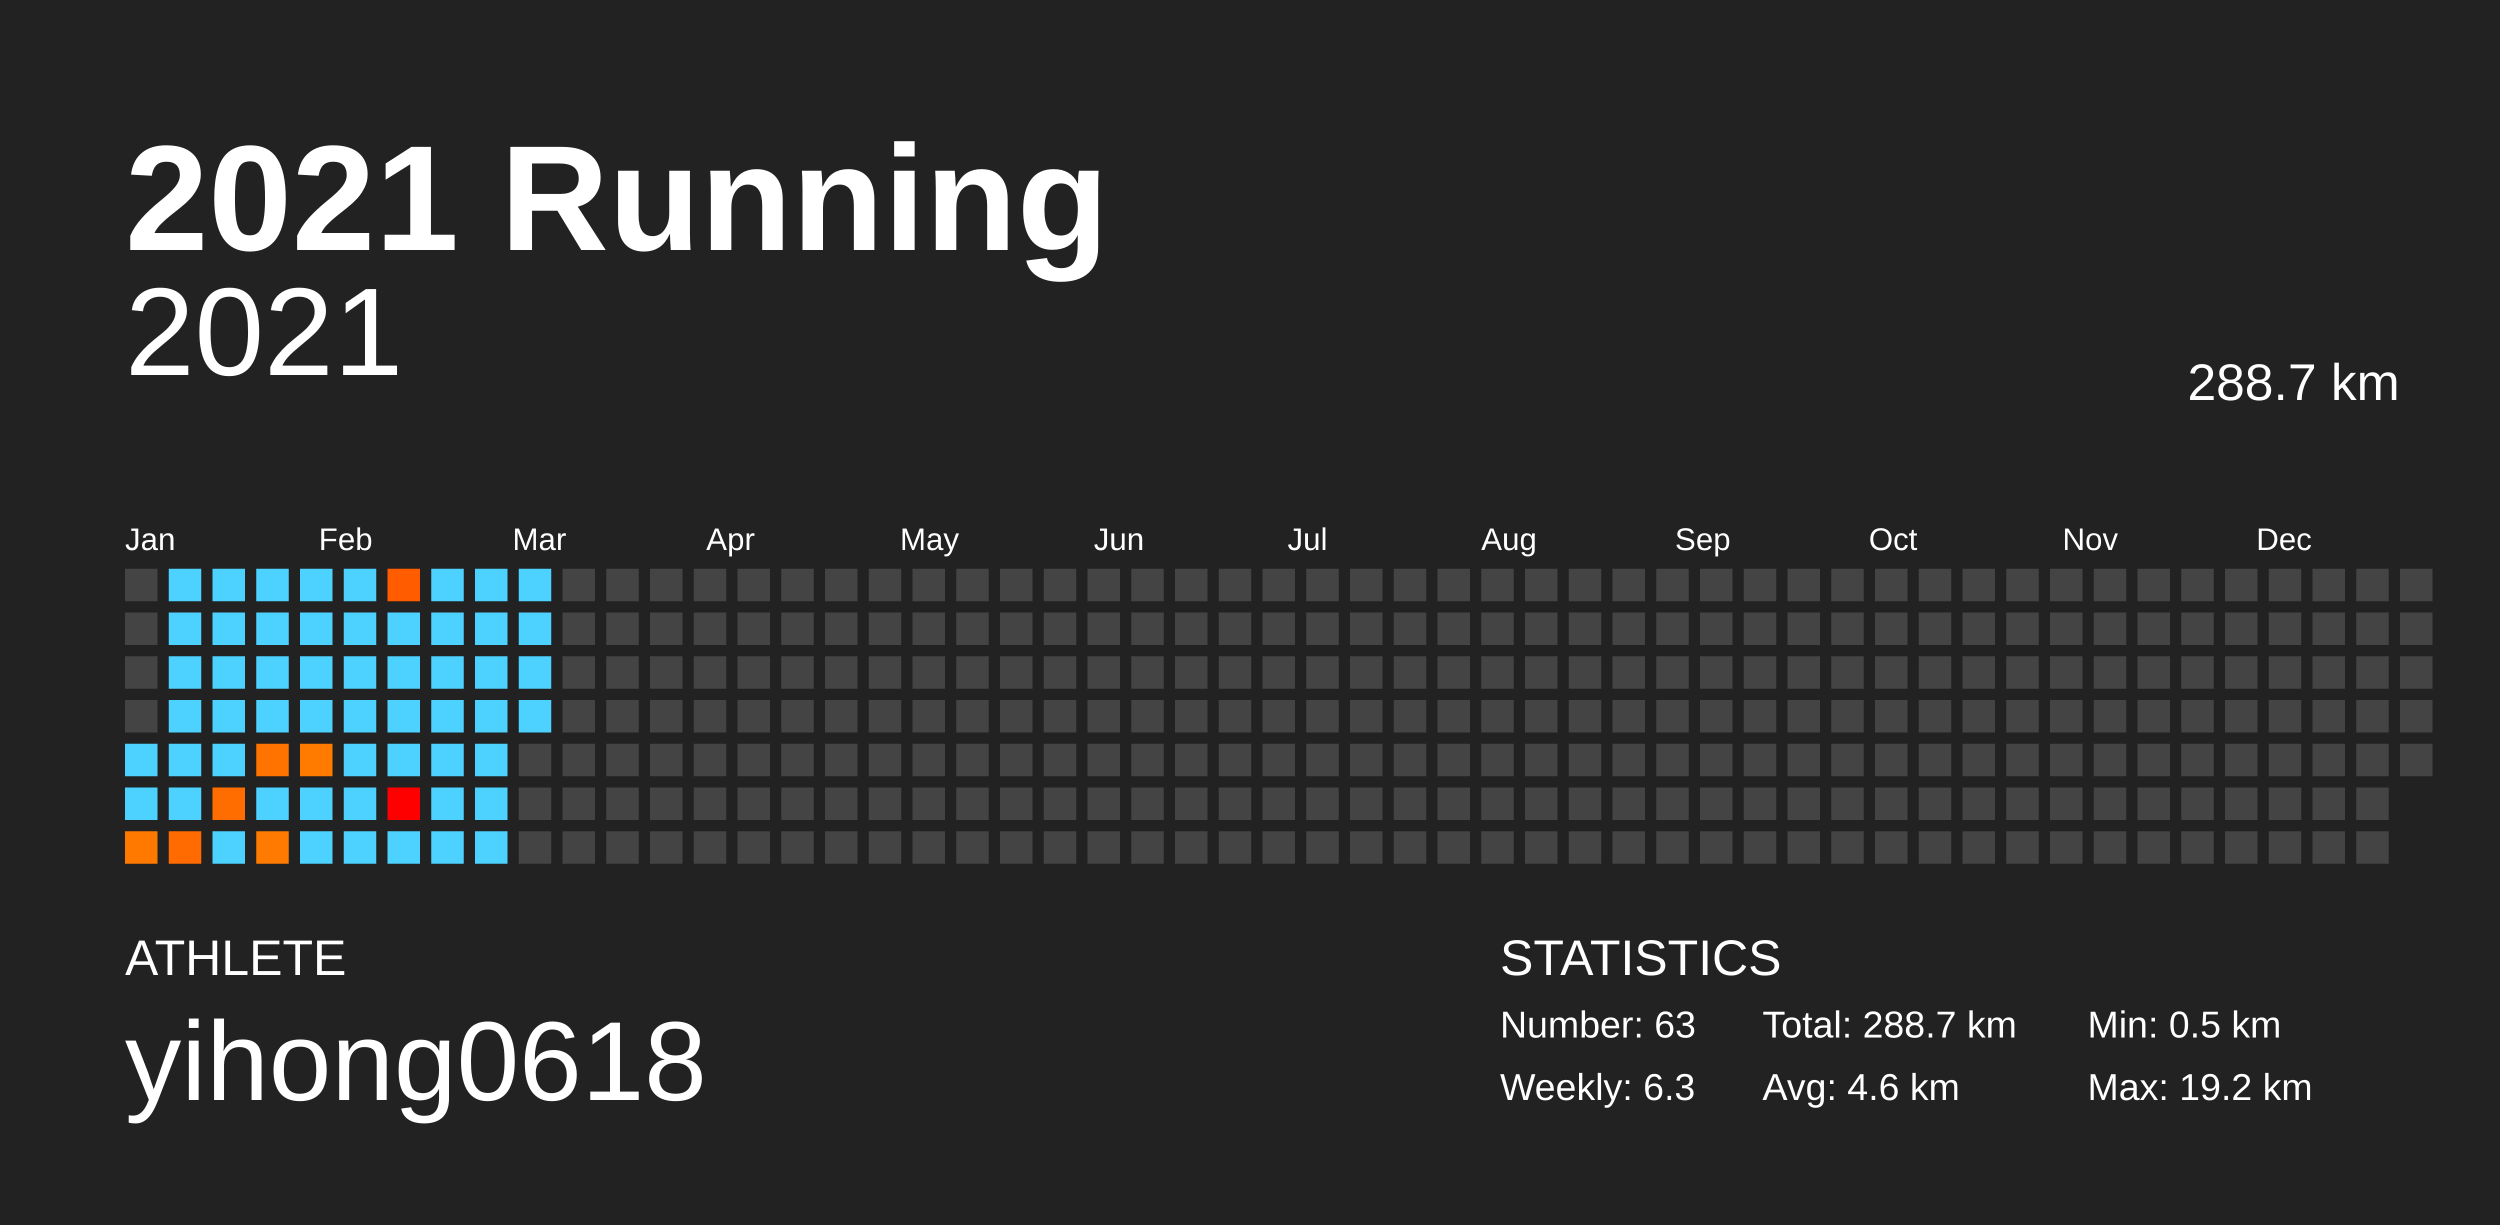
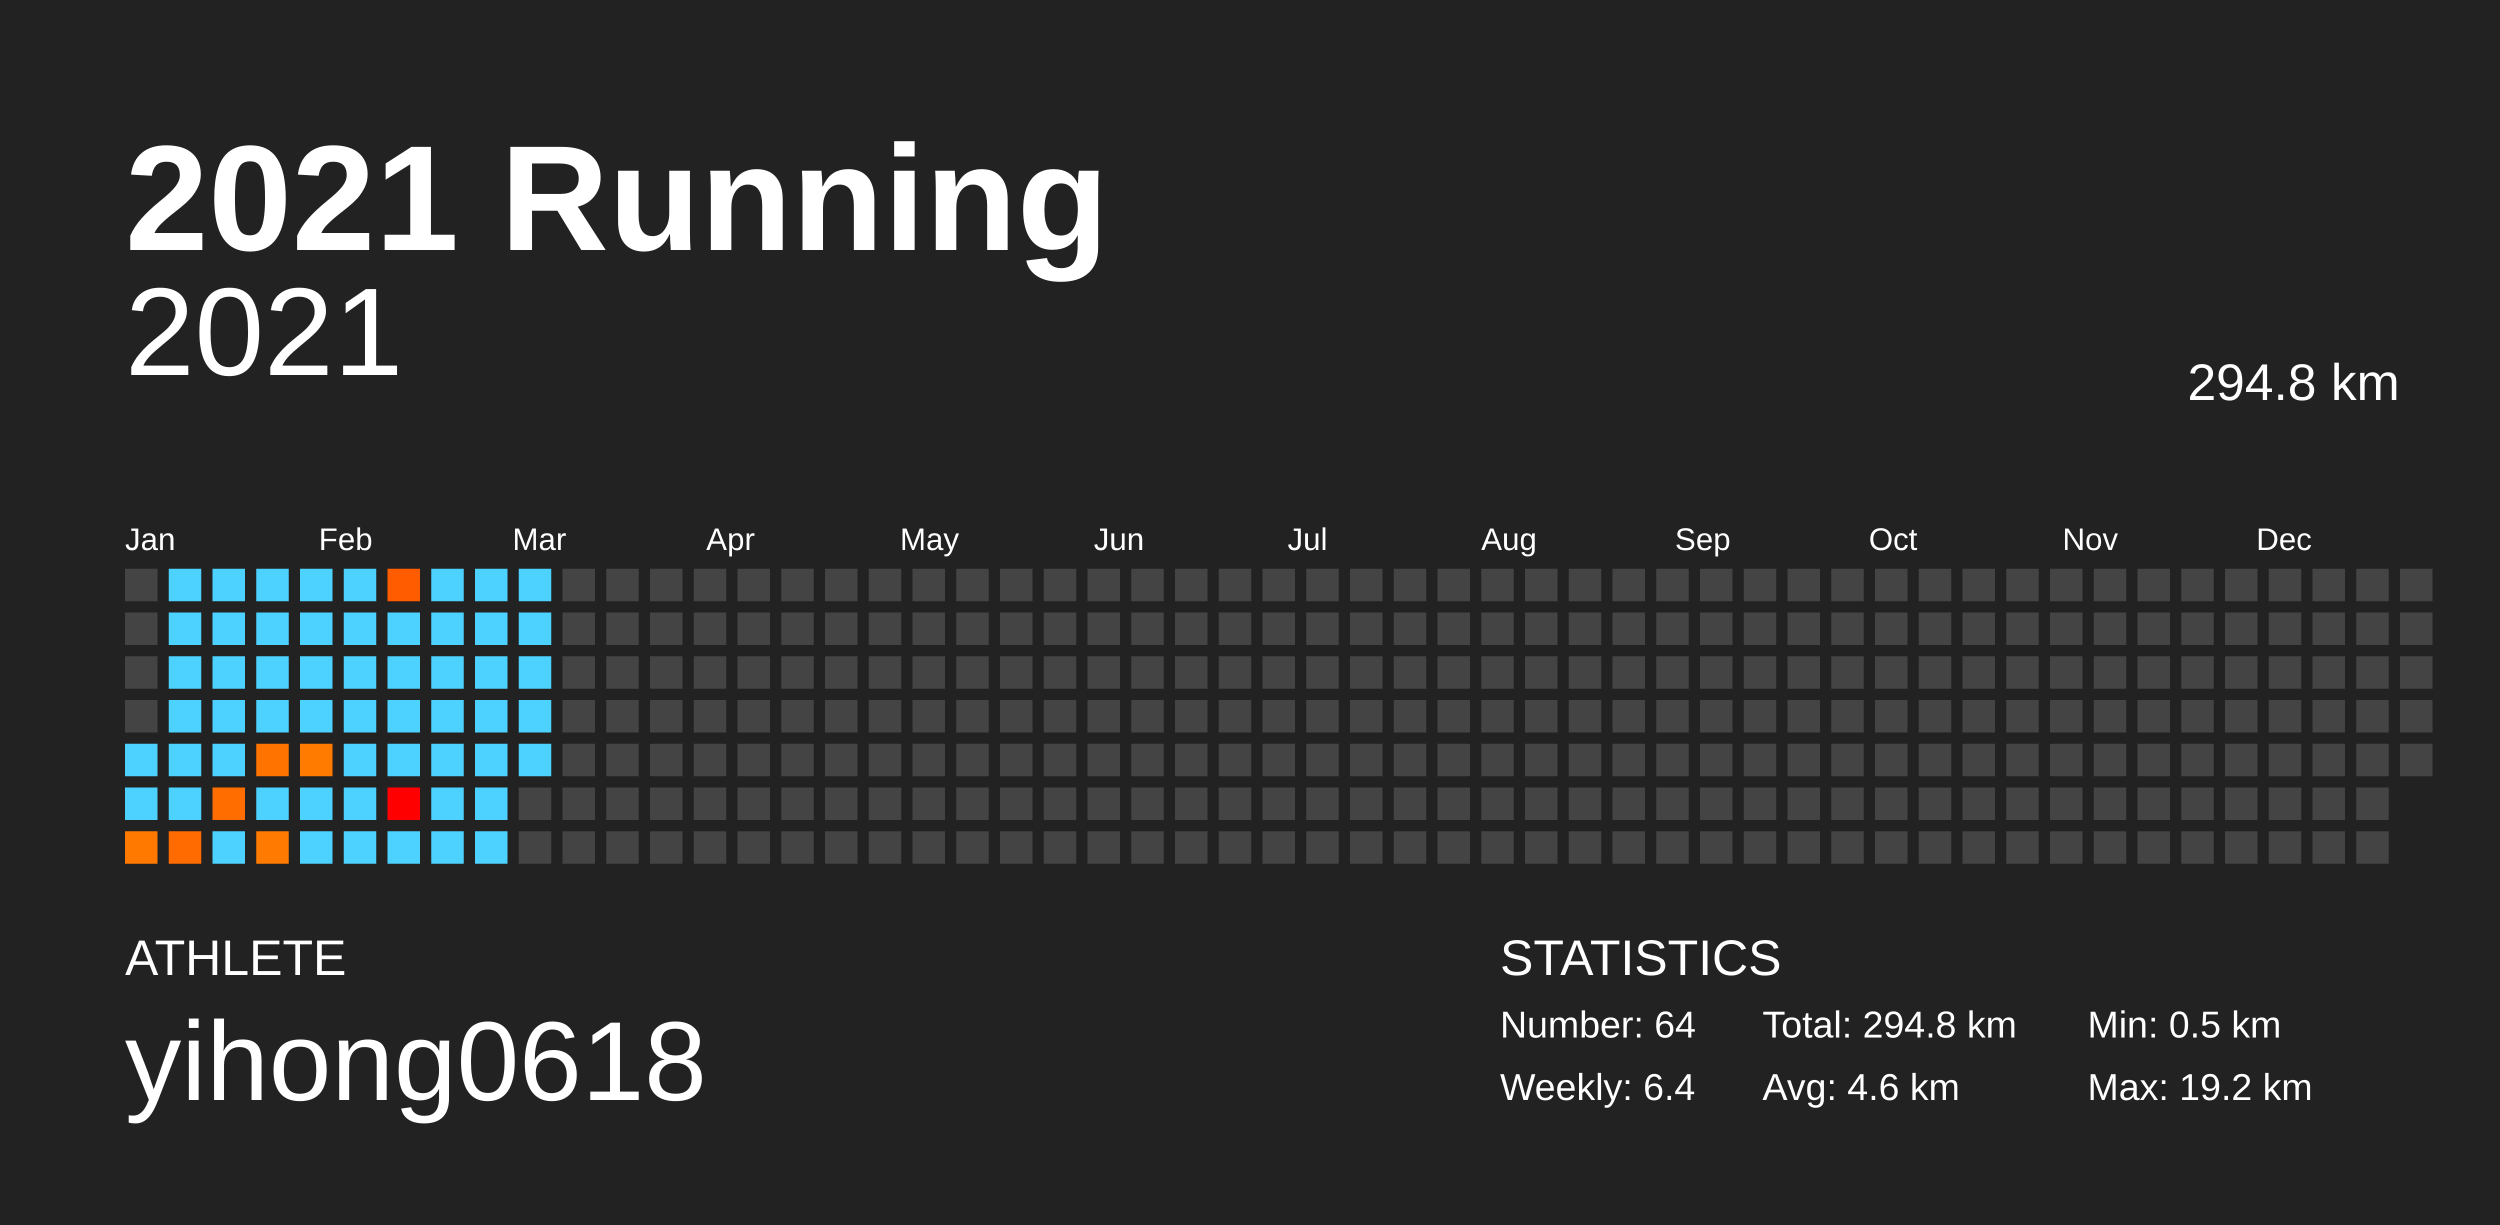
<svg xmlns="http://www.w3.org/2000/svg" baseProfile="full" height="98mm" version="1.1" viewBox="0,0,200,98" width="200mm">
  <defs />
  <rect fill="#222222" height="98" width="200" x="0" y="0" />
  <text fill="#FFFFFF" style="font-size:12px; font-family:Arial; font-weight:bold;" x="10" y="20">2021 Running</text>
  <text fill="#FFFFFF" style="font-size:4px; font-family:Arial" x="10" y="78">ATHLETE</text>
  <text fill="#FFFFFF" style="font-size:9px; font-family:Arial" x="10" y="88">yihong0618</text>
  <text fill="#FFFFFF" style="font-size:4px; font-family:Arial" x="120" y="78">STATISTICS</text>
-   <text fill="#FFFFFF" style="font-size:3px; font-family:Arial" x="120" y="83">Number: 63</text>
-   <text fill="#FFFFFF" style="font-size:3px; font-family:Arial" x="120" y="88">Weekly: 6.3</text>
-   <text fill="#FFFFFF" style="font-size:3px; font-family:Arial" x="141" y="83">Total: 288.7 km</text>
+   <text fill="#FFFFFF" style="font-size:3px; font-family:Arial" x="120" y="83">Number: 64</text>
+   <text fill="#FFFFFF" style="font-size:3px; font-family:Arial" x="120" y="88">Weekly: 6.4</text>
+   <text fill="#FFFFFF" style="font-size:3px; font-family:Arial" x="141" y="83">Total: 294.8 km</text>
  <text fill="#FFFFFF" style="font-size:3px; font-family:Arial" x="141" y="88">Avg: 4.6 km</text>
  <text fill="#FFFFFF" style="font-size:3px; font-family:Arial" x="167" y="83">Min: 0.5 km</text>
  <text fill="#FFFFFF" style="font-size:3px; font-family:Arial" x="167" y="88">Max: 19.2 km</text>
  <text alignment-baseline="hanging" fill="#FFFFFF" style="font-size:10.0px; font-family:Arial;" x="10" y="30">2021</text>
-   <text alignment-baseline="hanging" fill="#FFFFFF" style="font-size:4.125px; font-family:Arial;" x="175" y="32">288.7 km</text>
+   <text alignment-baseline="hanging" fill="#FFFFFF" style="font-size:4.125px; font-family:Arial;" x="175" y="32">294.8 km</text>
  <text fill="#FFFFFF" style="font-size:2.5px; font-family:Arial" x="10.0" y="44">Jan</text>
  <text fill="#FFFFFF" style="font-size:2.5px; font-family:Arial" x="25.5" y="44">Feb</text>
  <text fill="#FFFFFF" style="font-size:2.5px; font-family:Arial" x="41.0" y="44">Mar</text>
  <text fill="#FFFFFF" style="font-size:2.5px; font-family:Arial" x="56.5" y="44">Apr</text>
  <text fill="#FFFFFF" style="font-size:2.5px; font-family:Arial" x="72.0" y="44">May</text>
  <text fill="#FFFFFF" style="font-size:2.5px; font-family:Arial" x="87.5" y="44">Jun</text>
  <text fill="#FFFFFF" style="font-size:2.5px; font-family:Arial" x="103.0" y="44">Jul</text>
  <text fill="#FFFFFF" style="font-size:2.5px; font-family:Arial" x="118.5" y="44">Aug</text>
  <text fill="#FFFFFF" style="font-size:2.5px; font-family:Arial" x="134.0" y="44">Sep</text>
  <text fill="#FFFFFF" style="font-size:2.5px; font-family:Arial" x="149.5" y="44">Oct</text>
  <text fill="#FFFFFF" style="font-size:2.5px; font-family:Arial" x="165.0" y="44">Nov</text>
  <text fill="#FFFFFF" style="font-size:2.5px; font-family:Arial" x="180.5" y="44">Dec</text>
  <rect fill="#444444" height="2.6" width="2.6" x="10.0" y="45.5" />
  <rect fill="#444444" height="2.6" width="2.6" x="10.0" y="49.0" />
  <rect fill="#444444" height="2.6" width="2.6" x="10.0" y="52.5" />
  <rect fill="#444444" height="2.6" width="2.6" x="10.0" y="56.0" />
  <rect fill="#4dd2ff" height="2.6" width="2.6" x="10.0" y="59.5" />
  <rect fill="#4dd2ff" height="2.6" width="2.6" x="10.0" y="63.0" />
  <rect fill="#ff7900" height="2.6" width="2.6" x="10.0" y="66.5" />
  <rect fill="#4dd2ff" height="2.6" width="2.6" x="13.5" y="45.5" />
  <rect fill="#4dd2ff" height="2.6" width="2.6" x="13.5" y="49.0" />
  <rect fill="#4dd2ff" height="2.6" width="2.6" x="13.5" y="52.5" />
  <rect fill="#4dd2ff" height="2.6" width="2.6" x="13.5" y="56.0" />
  <rect fill="#4dd2ff" height="2.6" width="2.6" x="13.5" y="59.5" />
  <rect fill="#4dd2ff" height="2.6" width="2.6" x="13.5" y="63.0" />
  <rect fill="#ff6b00" height="2.6" width="2.6" x="13.5" y="66.5" />
  <rect fill="#4dd2ff" height="2.6" width="2.6" x="17.0" y="45.5" />
  <rect fill="#4dd2ff" height="2.6" width="2.6" x="17.0" y="49.0" />
  <rect fill="#4dd2ff" height="2.6" width="2.6" x="17.0" y="52.5" />
  <rect fill="#4dd2ff" height="2.6" width="2.6" x="17.0" y="56.0" />
  <rect fill="#4dd2ff" height="2.6" width="2.6" x="17.0" y="59.5" />
  <rect fill="#ff6d00" height="2.6" width="2.6" x="17.0" y="63.0" />
  <rect fill="#4dd2ff" height="2.6" width="2.6" x="17.0" y="66.5" />
  <rect fill="#4dd2ff" height="2.6" width="2.6" x="20.5" y="45.5" />
  <rect fill="#4dd2ff" height="2.6" width="2.6" x="20.5" y="49.0" />
  <rect fill="#4dd2ff" height="2.6" width="2.6" x="20.5" y="52.5" />
  <rect fill="#4dd2ff" height="2.6" width="2.6" x="20.5" y="56.0" />
  <rect fill="#ff7300" height="2.6" width="2.6" x="20.5" y="59.5" />
  <rect fill="#4dd2ff" height="2.6" width="2.6" x="20.5" y="63.0" />
  <rect fill="#ff7a00" height="2.6" width="2.6" x="20.5" y="66.5" />
  <rect fill="#4dd2ff" height="2.6" width="2.6" x="24.0" y="45.5" />
  <rect fill="#4dd2ff" height="2.6" width="2.6" x="24.0" y="49.0" />
  <rect fill="#4dd2ff" height="2.6" width="2.6" x="24.0" y="52.5" />
  <rect fill="#4dd2ff" height="2.6" width="2.6" x="24.0" y="56.0" />
  <rect fill="#ff7b00" height="2.6" width="2.6" x="24.0" y="59.5" />
  <rect fill="#4dd2ff" height="2.6" width="2.6" x="24.0" y="63.0" />
  <rect fill="#4dd2ff" height="2.6" width="2.6" x="24.0" y="66.5" />
  <rect fill="#4dd2ff" height="2.6" width="2.6" x="27.5" y="45.5" />
  <rect fill="#4dd2ff" height="2.6" width="2.6" x="27.5" y="49.0" />
  <rect fill="#4dd2ff" height="2.6" width="2.6" x="27.5" y="52.5" />
  <rect fill="#4dd2ff" height="2.6" width="2.6" x="27.5" y="56.0" />
  <rect fill="#4dd2ff" height="2.6" width="2.6" x="27.5" y="59.5" />
  <rect fill="#4dd2ff" height="2.6" width="2.6" x="27.5" y="63.0" />
  <rect fill="#4dd2ff" height="2.6" width="2.6" x="27.5" y="66.5" />
  <rect fill="#ff5c00" height="2.6" width="2.6" x="31.0" y="45.5" />
  <rect fill="#4dd2ff" height="2.6" width="2.6" x="31.0" y="49.0" />
  <rect fill="#4dd2ff" height="2.6" width="2.6" x="31.0" y="52.5" />
  <rect fill="#4dd2ff" height="2.6" width="2.6" x="31.0" y="56.0" />
  <rect fill="#4dd2ff" height="2.6" width="2.6" x="31.0" y="59.5" />
  <rect fill="#ff0000" height="2.6" width="2.6" x="31.0" y="63.0" />
  <rect fill="#4dd2ff" height="2.6" width="2.6" x="31.0" y="66.5" />
  <rect fill="#4dd2ff" height="2.6" width="2.6" x="34.5" y="45.5" />
  <rect fill="#4dd2ff" height="2.6" width="2.6" x="34.5" y="49.0" />
  <rect fill="#4dd2ff" height="2.6" width="2.6" x="34.5" y="52.5" />
  <rect fill="#4dd2ff" height="2.6" width="2.6" x="34.5" y="56.0" />
  <rect fill="#4dd2ff" height="2.6" width="2.6" x="34.5" y="59.5" />
  <rect fill="#4dd2ff" height="2.6" width="2.6" x="34.5" y="63.0" />
  <rect fill="#4dd2ff" height="2.6" width="2.6" x="34.5" y="66.5" />
  <rect fill="#4dd2ff" height="2.6" width="2.6" x="38.0" y="45.5" />
  <rect fill="#4dd2ff" height="2.6" width="2.6" x="38.0" y="49.0" />
  <rect fill="#4dd2ff" height="2.6" width="2.6" x="38.0" y="52.5" />
  <rect fill="#4dd2ff" height="2.6" width="2.6" x="38.0" y="56.0" />
  <rect fill="#4dd2ff" height="2.6" width="2.6" x="38.0" y="59.5" />
  <rect fill="#4dd2ff" height="2.6" width="2.6" x="38.0" y="63.0" />
  <rect fill="#4dd2ff" height="2.6" width="2.6" x="38.0" y="66.5" />
  <rect fill="#4dd2ff" height="2.6" width="2.6" x="41.5" y="45.5" />
  <rect fill="#4dd2ff" height="2.6" width="2.6" x="41.5" y="49.0" />
  <rect fill="#4dd2ff" height="2.6" width="2.6" x="41.5" y="52.5" />
  <rect fill="#4dd2ff" height="2.6" width="2.6" x="41.5" y="56.0" />
-   <rect fill="#444444" height="2.6" width="2.6" x="41.5" y="59.5" />
+   <rect fill="#4dd2ff" height="2.6" width="2.6" x="41.5" y="59.5" />
  <rect fill="#444444" height="2.6" width="2.6" x="41.5" y="63.0" />
  <rect fill="#444444" height="2.6" width="2.6" x="41.5" y="66.5" />
  <rect fill="#444444" height="2.6" width="2.6" x="45.0" y="45.5" />
  <rect fill="#444444" height="2.6" width="2.6" x="45.0" y="49.0" />
  <rect fill="#444444" height="2.6" width="2.6" x="45.0" y="52.5" />
  <rect fill="#444444" height="2.6" width="2.6" x="45.0" y="56.0" />
  <rect fill="#444444" height="2.6" width="2.6" x="45.0" y="59.5" />
  <rect fill="#444444" height="2.6" width="2.6" x="45.0" y="63.0" />
  <rect fill="#444444" height="2.6" width="2.6" x="45.0" y="66.5" />
  <rect fill="#444444" height="2.6" width="2.6" x="48.5" y="45.5" />
  <rect fill="#444444" height="2.6" width="2.6" x="48.5" y="49.0" />
  <rect fill="#444444" height="2.6" width="2.6" x="48.5" y="52.5" />
  <rect fill="#444444" height="2.6" width="2.6" x="48.5" y="56.0" />
  <rect fill="#444444" height="2.6" width="2.6" x="48.5" y="59.5" />
  <rect fill="#444444" height="2.6" width="2.6" x="48.5" y="63.0" />
  <rect fill="#444444" height="2.6" width="2.6" x="48.5" y="66.5" />
  <rect fill="#444444" height="2.6" width="2.6" x="52.0" y="45.5" />
  <rect fill="#444444" height="2.6" width="2.6" x="52.0" y="49.0" />
  <rect fill="#444444" height="2.6" width="2.6" x="52.0" y="52.5" />
  <rect fill="#444444" height="2.6" width="2.6" x="52.0" y="56.0" />
  <rect fill="#444444" height="2.6" width="2.6" x="52.0" y="59.5" />
  <rect fill="#444444" height="2.6" width="2.6" x="52.0" y="63.0" />
  <rect fill="#444444" height="2.6" width="2.6" x="52.0" y="66.5" />
  <rect fill="#444444" height="2.6" width="2.6" x="55.5" y="45.5" />
  <rect fill="#444444" height="2.6" width="2.6" x="55.5" y="49.0" />
  <rect fill="#444444" height="2.6" width="2.6" x="55.5" y="52.5" />
  <rect fill="#444444" height="2.6" width="2.6" x="55.5" y="56.0" />
  <rect fill="#444444" height="2.6" width="2.6" x="55.5" y="59.5" />
  <rect fill="#444444" height="2.6" width="2.6" x="55.5" y="63.0" />
  <rect fill="#444444" height="2.6" width="2.6" x="55.5" y="66.5" />
  <rect fill="#444444" height="2.6" width="2.6" x="59.0" y="45.5" />
  <rect fill="#444444" height="2.6" width="2.6" x="59.0" y="49.0" />
  <rect fill="#444444" height="2.6" width="2.6" x="59.0" y="52.5" />
  <rect fill="#444444" height="2.6" width="2.6" x="59.0" y="56.0" />
  <rect fill="#444444" height="2.6" width="2.6" x="59.0" y="59.5" />
  <rect fill="#444444" height="2.6" width="2.6" x="59.0" y="63.0" />
  <rect fill="#444444" height="2.6" width="2.6" x="59.0" y="66.5" />
  <rect fill="#444444" height="2.6" width="2.6" x="62.5" y="45.5" />
  <rect fill="#444444" height="2.6" width="2.6" x="62.5" y="49.0" />
  <rect fill="#444444" height="2.6" width="2.6" x="62.5" y="52.5" />
  <rect fill="#444444" height="2.6" width="2.6" x="62.5" y="56.0" />
  <rect fill="#444444" height="2.6" width="2.6" x="62.5" y="59.5" />
  <rect fill="#444444" height="2.6" width="2.6" x="62.5" y="63.0" />
  <rect fill="#444444" height="2.6" width="2.6" x="62.5" y="66.5" />
  <rect fill="#444444" height="2.6" width="2.6" x="66.0" y="45.5" />
  <rect fill="#444444" height="2.6" width="2.6" x="66.0" y="49.0" />
  <rect fill="#444444" height="2.6" width="2.6" x="66.0" y="52.5" />
  <rect fill="#444444" height="2.6" width="2.6" x="66.0" y="56.0" />
  <rect fill="#444444" height="2.6" width="2.6" x="66.0" y="59.5" />
  <rect fill="#444444" height="2.6" width="2.6" x="66.0" y="63.0" />
  <rect fill="#444444" height="2.6" width="2.6" x="66.0" y="66.5" />
  <rect fill="#444444" height="2.6" width="2.6" x="69.5" y="45.5" />
  <rect fill="#444444" height="2.6" width="2.6" x="69.5" y="49.0" />
  <rect fill="#444444" height="2.6" width="2.6" x="69.5" y="52.5" />
  <rect fill="#444444" height="2.6" width="2.6" x="69.5" y="56.0" />
  <rect fill="#444444" height="2.6" width="2.6" x="69.5" y="59.5" />
  <rect fill="#444444" height="2.6" width="2.6" x="69.5" y="63.0" />
  <rect fill="#444444" height="2.6" width="2.6" x="69.5" y="66.5" />
  <rect fill="#444444" height="2.6" width="2.6" x="73.0" y="45.5" />
  <rect fill="#444444" height="2.6" width="2.6" x="73.0" y="49.0" />
  <rect fill="#444444" height="2.6" width="2.6" x="73.0" y="52.5" />
  <rect fill="#444444" height="2.6" width="2.6" x="73.0" y="56.0" />
  <rect fill="#444444" height="2.6" width="2.6" x="73.0" y="59.5" />
  <rect fill="#444444" height="2.6" width="2.6" x="73.0" y="63.0" />
  <rect fill="#444444" height="2.6" width="2.6" x="73.0" y="66.5" />
  <rect fill="#444444" height="2.6" width="2.6" x="76.5" y="45.5" />
  <rect fill="#444444" height="2.6" width="2.6" x="76.5" y="49.0" />
  <rect fill="#444444" height="2.6" width="2.6" x="76.5" y="52.5" />
  <rect fill="#444444" height="2.6" width="2.6" x="76.5" y="56.0" />
  <rect fill="#444444" height="2.6" width="2.6" x="76.5" y="59.5" />
  <rect fill="#444444" height="2.6" width="2.6" x="76.5" y="63.0" />
  <rect fill="#444444" height="2.6" width="2.6" x="76.5" y="66.5" />
  <rect fill="#444444" height="2.6" width="2.6" x="80.0" y="45.5" />
  <rect fill="#444444" height="2.6" width="2.6" x="80.0" y="49.0" />
  <rect fill="#444444" height="2.6" width="2.6" x="80.0" y="52.5" />
  <rect fill="#444444" height="2.6" width="2.6" x="80.0" y="56.0" />
  <rect fill="#444444" height="2.6" width="2.6" x="80.0" y="59.5" />
  <rect fill="#444444" height="2.6" width="2.6" x="80.0" y="63.0" />
  <rect fill="#444444" height="2.6" width="2.6" x="80.0" y="66.5" />
  <rect fill="#444444" height="2.6" width="2.6" x="83.5" y="45.5" />
  <rect fill="#444444" height="2.6" width="2.6" x="83.5" y="49.0" />
  <rect fill="#444444" height="2.6" width="2.6" x="83.5" y="52.5" />
  <rect fill="#444444" height="2.6" width="2.6" x="83.5" y="56.0" />
  <rect fill="#444444" height="2.6" width="2.6" x="83.5" y="59.5" />
  <rect fill="#444444" height="2.6" width="2.6" x="83.5" y="63.0" />
  <rect fill="#444444" height="2.6" width="2.6" x="83.5" y="66.5" />
  <rect fill="#444444" height="2.6" width="2.6" x="87.0" y="45.5" />
  <rect fill="#444444" height="2.6" width="2.6" x="87.0" y="49.0" />
  <rect fill="#444444" height="2.6" width="2.6" x="87.0" y="52.5" />
  <rect fill="#444444" height="2.6" width="2.6" x="87.0" y="56.0" />
  <rect fill="#444444" height="2.6" width="2.6" x="87.0" y="59.5" />
  <rect fill="#444444" height="2.6" width="2.6" x="87.0" y="63.0" />
  <rect fill="#444444" height="2.6" width="2.6" x="87.0" y="66.5" />
  <rect fill="#444444" height="2.6" width="2.6" x="90.5" y="45.5" />
  <rect fill="#444444" height="2.6" width="2.6" x="90.5" y="49.0" />
  <rect fill="#444444" height="2.6" width="2.6" x="90.5" y="52.5" />
  <rect fill="#444444" height="2.6" width="2.6" x="90.5" y="56.0" />
  <rect fill="#444444" height="2.6" width="2.6" x="90.5" y="59.5" />
  <rect fill="#444444" height="2.6" width="2.6" x="90.5" y="63.0" />
  <rect fill="#444444" height="2.6" width="2.6" x="90.5" y="66.5" />
  <rect fill="#444444" height="2.6" width="2.6" x="94.0" y="45.5" />
  <rect fill="#444444" height="2.6" width="2.6" x="94.0" y="49.0" />
  <rect fill="#444444" height="2.6" width="2.6" x="94.0" y="52.5" />
  <rect fill="#444444" height="2.6" width="2.6" x="94.0" y="56.0" />
  <rect fill="#444444" height="2.6" width="2.6" x="94.0" y="59.5" />
  <rect fill="#444444" height="2.6" width="2.6" x="94.0" y="63.0" />
  <rect fill="#444444" height="2.6" width="2.6" x="94.0" y="66.5" />
  <rect fill="#444444" height="2.6" width="2.6" x="97.5" y="45.5" />
  <rect fill="#444444" height="2.6" width="2.6" x="97.5" y="49.0" />
  <rect fill="#444444" height="2.6" width="2.6" x="97.5" y="52.5" />
  <rect fill="#444444" height="2.6" width="2.6" x="97.5" y="56.0" />
  <rect fill="#444444" height="2.6" width="2.6" x="97.5" y="59.5" />
  <rect fill="#444444" height="2.6" width="2.6" x="97.5" y="63.0" />
  <rect fill="#444444" height="2.6" width="2.6" x="97.5" y="66.5" />
  <rect fill="#444444" height="2.6" width="2.6" x="101.0" y="45.5" />
  <rect fill="#444444" height="2.6" width="2.6" x="101.0" y="49.0" />
  <rect fill="#444444" height="2.6" width="2.6" x="101.0" y="52.5" />
  <rect fill="#444444" height="2.6" width="2.6" x="101.0" y="56.0" />
  <rect fill="#444444" height="2.6" width="2.6" x="101.0" y="59.5" />
  <rect fill="#444444" height="2.6" width="2.6" x="101.0" y="63.0" />
  <rect fill="#444444" height="2.6" width="2.6" x="101.0" y="66.5" />
  <rect fill="#444444" height="2.6" width="2.6" x="104.5" y="45.5" />
  <rect fill="#444444" height="2.6" width="2.6" x="104.5" y="49.0" />
  <rect fill="#444444" height="2.6" width="2.6" x="104.5" y="52.5" />
  <rect fill="#444444" height="2.6" width="2.6" x="104.5" y="56.0" />
  <rect fill="#444444" height="2.6" width="2.6" x="104.5" y="59.5" />
  <rect fill="#444444" height="2.6" width="2.6" x="104.5" y="63.0" />
  <rect fill="#444444" height="2.6" width="2.6" x="104.5" y="66.5" />
  <rect fill="#444444" height="2.6" width="2.6" x="108.0" y="45.5" />
  <rect fill="#444444" height="2.6" width="2.6" x="108.0" y="49.0" />
  <rect fill="#444444" height="2.6" width="2.6" x="108.0" y="52.5" />
  <rect fill="#444444" height="2.6" width="2.6" x="108.0" y="56.0" />
  <rect fill="#444444" height="2.6" width="2.6" x="108.0" y="59.5" />
  <rect fill="#444444" height="2.6" width="2.6" x="108.0" y="63.0" />
  <rect fill="#444444" height="2.6" width="2.6" x="108.0" y="66.5" />
  <rect fill="#444444" height="2.6" width="2.6" x="111.5" y="45.5" />
  <rect fill="#444444" height="2.6" width="2.6" x="111.5" y="49.0" />
  <rect fill="#444444" height="2.6" width="2.6" x="111.5" y="52.5" />
  <rect fill="#444444" height="2.6" width="2.6" x="111.5" y="56.0" />
  <rect fill="#444444" height="2.6" width="2.6" x="111.5" y="59.5" />
  <rect fill="#444444" height="2.6" width="2.6" x="111.5" y="63.0" />
  <rect fill="#444444" height="2.6" width="2.6" x="111.5" y="66.5" />
  <rect fill="#444444" height="2.6" width="2.6" x="115.0" y="45.5" />
  <rect fill="#444444" height="2.6" width="2.6" x="115.0" y="49.0" />
  <rect fill="#444444" height="2.6" width="2.6" x="115.0" y="52.5" />
  <rect fill="#444444" height="2.6" width="2.6" x="115.0" y="56.0" />
  <rect fill="#444444" height="2.6" width="2.6" x="115.0" y="59.5" />
  <rect fill="#444444" height="2.6" width="2.6" x="115.0" y="63.0" />
  <rect fill="#444444" height="2.6" width="2.6" x="115.0" y="66.5" />
  <rect fill="#444444" height="2.6" width="2.6" x="118.5" y="45.5" />
  <rect fill="#444444" height="2.6" width="2.6" x="118.5" y="49.0" />
  <rect fill="#444444" height="2.6" width="2.6" x="118.5" y="52.5" />
  <rect fill="#444444" height="2.6" width="2.6" x="118.5" y="56.0" />
  <rect fill="#444444" height="2.6" width="2.6" x="118.5" y="59.5" />
  <rect fill="#444444" height="2.6" width="2.6" x="118.5" y="63.0" />
  <rect fill="#444444" height="2.6" width="2.6" x="118.5" y="66.5" />
  <rect fill="#444444" height="2.6" width="2.6" x="122.0" y="45.5" />
  <rect fill="#444444" height="2.6" width="2.6" x="122.0" y="49.0" />
  <rect fill="#444444" height="2.6" width="2.6" x="122.0" y="52.5" />
  <rect fill="#444444" height="2.6" width="2.6" x="122.0" y="56.0" />
  <rect fill="#444444" height="2.6" width="2.6" x="122.0" y="59.5" />
  <rect fill="#444444" height="2.6" width="2.6" x="122.0" y="63.0" />
  <rect fill="#444444" height="2.6" width="2.6" x="122.0" y="66.5" />
  <rect fill="#444444" height="2.6" width="2.6" x="125.5" y="45.5" />
  <rect fill="#444444" height="2.6" width="2.6" x="125.5" y="49.0" />
  <rect fill="#444444" height="2.6" width="2.6" x="125.5" y="52.5" />
  <rect fill="#444444" height="2.6" width="2.6" x="125.5" y="56.0" />
  <rect fill="#444444" height="2.6" width="2.6" x="125.5" y="59.5" />
  <rect fill="#444444" height="2.6" width="2.6" x="125.5" y="63.0" />
  <rect fill="#444444" height="2.6" width="2.6" x="125.5" y="66.5" />
  <rect fill="#444444" height="2.6" width="2.6" x="129.0" y="45.5" />
  <rect fill="#444444" height="2.6" width="2.6" x="129.0" y="49.0" />
  <rect fill="#444444" height="2.6" width="2.6" x="129.0" y="52.5" />
  <rect fill="#444444" height="2.6" width="2.6" x="129.0" y="56.0" />
  <rect fill="#444444" height="2.6" width="2.6" x="129.0" y="59.5" />
  <rect fill="#444444" height="2.6" width="2.6" x="129.0" y="63.0" />
  <rect fill="#444444" height="2.6" width="2.6" x="129.0" y="66.5" />
  <rect fill="#444444" height="2.6" width="2.6" x="132.5" y="45.5" />
  <rect fill="#444444" height="2.6" width="2.6" x="132.5" y="49.0" />
  <rect fill="#444444" height="2.6" width="2.6" x="132.5" y="52.5" />
  <rect fill="#444444" height="2.6" width="2.6" x="132.5" y="56.0" />
  <rect fill="#444444" height="2.6" width="2.6" x="132.5" y="59.5" />
  <rect fill="#444444" height="2.6" width="2.6" x="132.5" y="63.0" />
  <rect fill="#444444" height="2.6" width="2.6" x="132.5" y="66.5" />
  <rect fill="#444444" height="2.6" width="2.6" x="136.0" y="45.5" />
  <rect fill="#444444" height="2.6" width="2.6" x="136.0" y="49.0" />
  <rect fill="#444444" height="2.6" width="2.6" x="136.0" y="52.5" />
  <rect fill="#444444" height="2.6" width="2.6" x="136.0" y="56.0" />
  <rect fill="#444444" height="2.6" width="2.6" x="136.0" y="59.5" />
  <rect fill="#444444" height="2.6" width="2.6" x="136.0" y="63.0" />
  <rect fill="#444444" height="2.6" width="2.6" x="136.0" y="66.5" />
  <rect fill="#444444" height="2.6" width="2.6" x="139.5" y="45.5" />
  <rect fill="#444444" height="2.6" width="2.6" x="139.5" y="49.0" />
  <rect fill="#444444" height="2.6" width="2.6" x="139.5" y="52.5" />
  <rect fill="#444444" height="2.6" width="2.6" x="139.5" y="56.0" />
  <rect fill="#444444" height="2.6" width="2.6" x="139.5" y="59.5" />
  <rect fill="#444444" height="2.6" width="2.6" x="139.5" y="63.0" />
  <rect fill="#444444" height="2.6" width="2.6" x="139.5" y="66.5" />
  <rect fill="#444444" height="2.6" width="2.6" x="143.0" y="45.5" />
  <rect fill="#444444" height="2.6" width="2.6" x="143.0" y="49.0" />
  <rect fill="#444444" height="2.6" width="2.6" x="143.0" y="52.5" />
  <rect fill="#444444" height="2.6" width="2.6" x="143.0" y="56.0" />
  <rect fill="#444444" height="2.6" width="2.6" x="143.0" y="59.5" />
  <rect fill="#444444" height="2.6" width="2.6" x="143.0" y="63.0" />
  <rect fill="#444444" height="2.6" width="2.6" x="143.0" y="66.5" />
  <rect fill="#444444" height="2.6" width="2.6" x="146.5" y="45.5" />
  <rect fill="#444444" height="2.6" width="2.6" x="146.5" y="49.0" />
  <rect fill="#444444" height="2.6" width="2.6" x="146.5" y="52.5" />
  <rect fill="#444444" height="2.6" width="2.6" x="146.5" y="56.0" />
  <rect fill="#444444" height="2.6" width="2.6" x="146.5" y="59.5" />
  <rect fill="#444444" height="2.6" width="2.6" x="146.5" y="63.0" />
  <rect fill="#444444" height="2.6" width="2.6" x="146.5" y="66.5" />
  <rect fill="#444444" height="2.6" width="2.6" x="150.0" y="45.5" />
  <rect fill="#444444" height="2.6" width="2.6" x="150.0" y="49.0" />
  <rect fill="#444444" height="2.6" width="2.6" x="150.0" y="52.5" />
  <rect fill="#444444" height="2.6" width="2.6" x="150.0" y="56.0" />
  <rect fill="#444444" height="2.6" width="2.6" x="150.0" y="59.5" />
  <rect fill="#444444" height="2.6" width="2.6" x="150.0" y="63.0" />
  <rect fill="#444444" height="2.6" width="2.6" x="150.0" y="66.5" />
  <rect fill="#444444" height="2.6" width="2.6" x="153.5" y="45.5" />
  <rect fill="#444444" height="2.6" width="2.6" x="153.5" y="49.0" />
  <rect fill="#444444" height="2.6" width="2.6" x="153.5" y="52.5" />
  <rect fill="#444444" height="2.6" width="2.6" x="153.5" y="56.0" />
  <rect fill="#444444" height="2.6" width="2.6" x="153.5" y="59.5" />
  <rect fill="#444444" height="2.6" width="2.6" x="153.5" y="63.0" />
  <rect fill="#444444" height="2.6" width="2.6" x="153.5" y="66.5" />
  <rect fill="#444444" height="2.6" width="2.6" x="157.0" y="45.5" />
  <rect fill="#444444" height="2.6" width="2.6" x="157.0" y="49.0" />
  <rect fill="#444444" height="2.6" width="2.6" x="157.0" y="52.5" />
  <rect fill="#444444" height="2.6" width="2.6" x="157.0" y="56.0" />
  <rect fill="#444444" height="2.6" width="2.6" x="157.0" y="59.5" />
  <rect fill="#444444" height="2.6" width="2.6" x="157.0" y="63.0" />
  <rect fill="#444444" height="2.6" width="2.6" x="157.0" y="66.5" />
  <rect fill="#444444" height="2.6" width="2.6" x="160.5" y="45.5" />
  <rect fill="#444444" height="2.6" width="2.6" x="160.5" y="49.0" />
  <rect fill="#444444" height="2.6" width="2.6" x="160.5" y="52.5" />
  <rect fill="#444444" height="2.6" width="2.6" x="160.5" y="56.0" />
  <rect fill="#444444" height="2.6" width="2.6" x="160.5" y="59.5" />
  <rect fill="#444444" height="2.6" width="2.6" x="160.5" y="63.0" />
  <rect fill="#444444" height="2.6" width="2.6" x="160.5" y="66.5" />
  <rect fill="#444444" height="2.6" width="2.6" x="164.0" y="45.5" />
  <rect fill="#444444" height="2.6" width="2.6" x="164.0" y="49.0" />
  <rect fill="#444444" height="2.6" width="2.6" x="164.0" y="52.5" />
  <rect fill="#444444" height="2.6" width="2.6" x="164.0" y="56.0" />
  <rect fill="#444444" height="2.6" width="2.6" x="164.0" y="59.5" />
  <rect fill="#444444" height="2.6" width="2.6" x="164.0" y="63.0" />
  <rect fill="#444444" height="2.6" width="2.6" x="164.0" y="66.5" />
  <rect fill="#444444" height="2.6" width="2.6" x="167.5" y="45.5" />
  <rect fill="#444444" height="2.6" width="2.6" x="167.5" y="49.0" />
  <rect fill="#444444" height="2.6" width="2.6" x="167.5" y="52.5" />
  <rect fill="#444444" height="2.6" width="2.6" x="167.5" y="56.0" />
  <rect fill="#444444" height="2.6" width="2.6" x="167.5" y="59.5" />
  <rect fill="#444444" height="2.6" width="2.6" x="167.5" y="63.0" />
  <rect fill="#444444" height="2.6" width="2.6" x="167.5" y="66.5" />
  <rect fill="#444444" height="2.6" width="2.6" x="171.0" y="45.5" />
  <rect fill="#444444" height="2.6" width="2.6" x="171.0" y="49.0" />
  <rect fill="#444444" height="2.6" width="2.6" x="171.0" y="52.5" />
  <rect fill="#444444" height="2.6" width="2.6" x="171.0" y="56.0" />
  <rect fill="#444444" height="2.6" width="2.6" x="171.0" y="59.5" />
  <rect fill="#444444" height="2.6" width="2.6" x="171.0" y="63.0" />
  <rect fill="#444444" height="2.6" width="2.6" x="171.0" y="66.5" />
  <rect fill="#444444" height="2.6" width="2.6" x="174.5" y="45.5" />
  <rect fill="#444444" height="2.6" width="2.6" x="174.5" y="49.0" />
  <rect fill="#444444" height="2.6" width="2.6" x="174.5" y="52.5" />
  <rect fill="#444444" height="2.6" width="2.6" x="174.5" y="56.0" />
  <rect fill="#444444" height="2.6" width="2.6" x="174.5" y="59.5" />
  <rect fill="#444444" height="2.6" width="2.6" x="174.5" y="63.0" />
  <rect fill="#444444" height="2.6" width="2.6" x="174.5" y="66.5" />
  <rect fill="#444444" height="2.6" width="2.6" x="178.0" y="45.5" />
  <rect fill="#444444" height="2.6" width="2.6" x="178.0" y="49.0" />
  <rect fill="#444444" height="2.6" width="2.6" x="178.0" y="52.5" />
  <rect fill="#444444" height="2.6" width="2.6" x="178.0" y="56.0" />
  <rect fill="#444444" height="2.6" width="2.6" x="178.0" y="59.5" />
  <rect fill="#444444" height="2.6" width="2.6" x="178.0" y="63.0" />
  <rect fill="#444444" height="2.6" width="2.6" x="178.0" y="66.5" />
  <rect fill="#444444" height="2.6" width="2.6" x="181.5" y="45.5" />
  <rect fill="#444444" height="2.6" width="2.6" x="181.5" y="49.0" />
  <rect fill="#444444" height="2.6" width="2.6" x="181.5" y="52.5" />
  <rect fill="#444444" height="2.6" width="2.6" x="181.5" y="56.0" />
  <rect fill="#444444" height="2.6" width="2.6" x="181.5" y="59.5" />
  <rect fill="#444444" height="2.6" width="2.6" x="181.5" y="63.0" />
  <rect fill="#444444" height="2.6" width="2.6" x="181.5" y="66.5" />
  <rect fill="#444444" height="2.6" width="2.6" x="185.0" y="45.5" />
  <rect fill="#444444" height="2.6" width="2.6" x="185.0" y="49.0" />
  <rect fill="#444444" height="2.6" width="2.6" x="185.0" y="52.5" />
  <rect fill="#444444" height="2.6" width="2.6" x="185.0" y="56.0" />
  <rect fill="#444444" height="2.6" width="2.6" x="185.0" y="59.5" />
  <rect fill="#444444" height="2.6" width="2.6" x="185.0" y="63.0" />
  <rect fill="#444444" height="2.6" width="2.6" x="185.0" y="66.5" />
  <rect fill="#444444" height="2.6" width="2.6" x="188.5" y="45.5" />
  <rect fill="#444444" height="2.6" width="2.6" x="188.5" y="49.0" />
  <rect fill="#444444" height="2.6" width="2.6" x="188.5" y="52.5" />
  <rect fill="#444444" height="2.6" width="2.6" x="188.5" y="56.0" />
  <rect fill="#444444" height="2.6" width="2.6" x="188.5" y="59.5" />
  <rect fill="#444444" height="2.6" width="2.6" x="188.5" y="63.0" />
  <rect fill="#444444" height="2.6" width="2.6" x="188.5" y="66.5" />
  <rect fill="#444444" height="2.6" width="2.6" x="192.0" y="45.5" />
  <rect fill="#444444" height="2.6" width="2.6" x="192.0" y="49.0" />
  <rect fill="#444444" height="2.6" width="2.6" x="192.0" y="52.5" />
  <rect fill="#444444" height="2.6" width="2.6" x="192.0" y="56.0" />
  <rect fill="#444444" height="2.6" width="2.6" x="192.0" y="59.5" />
</svg>
